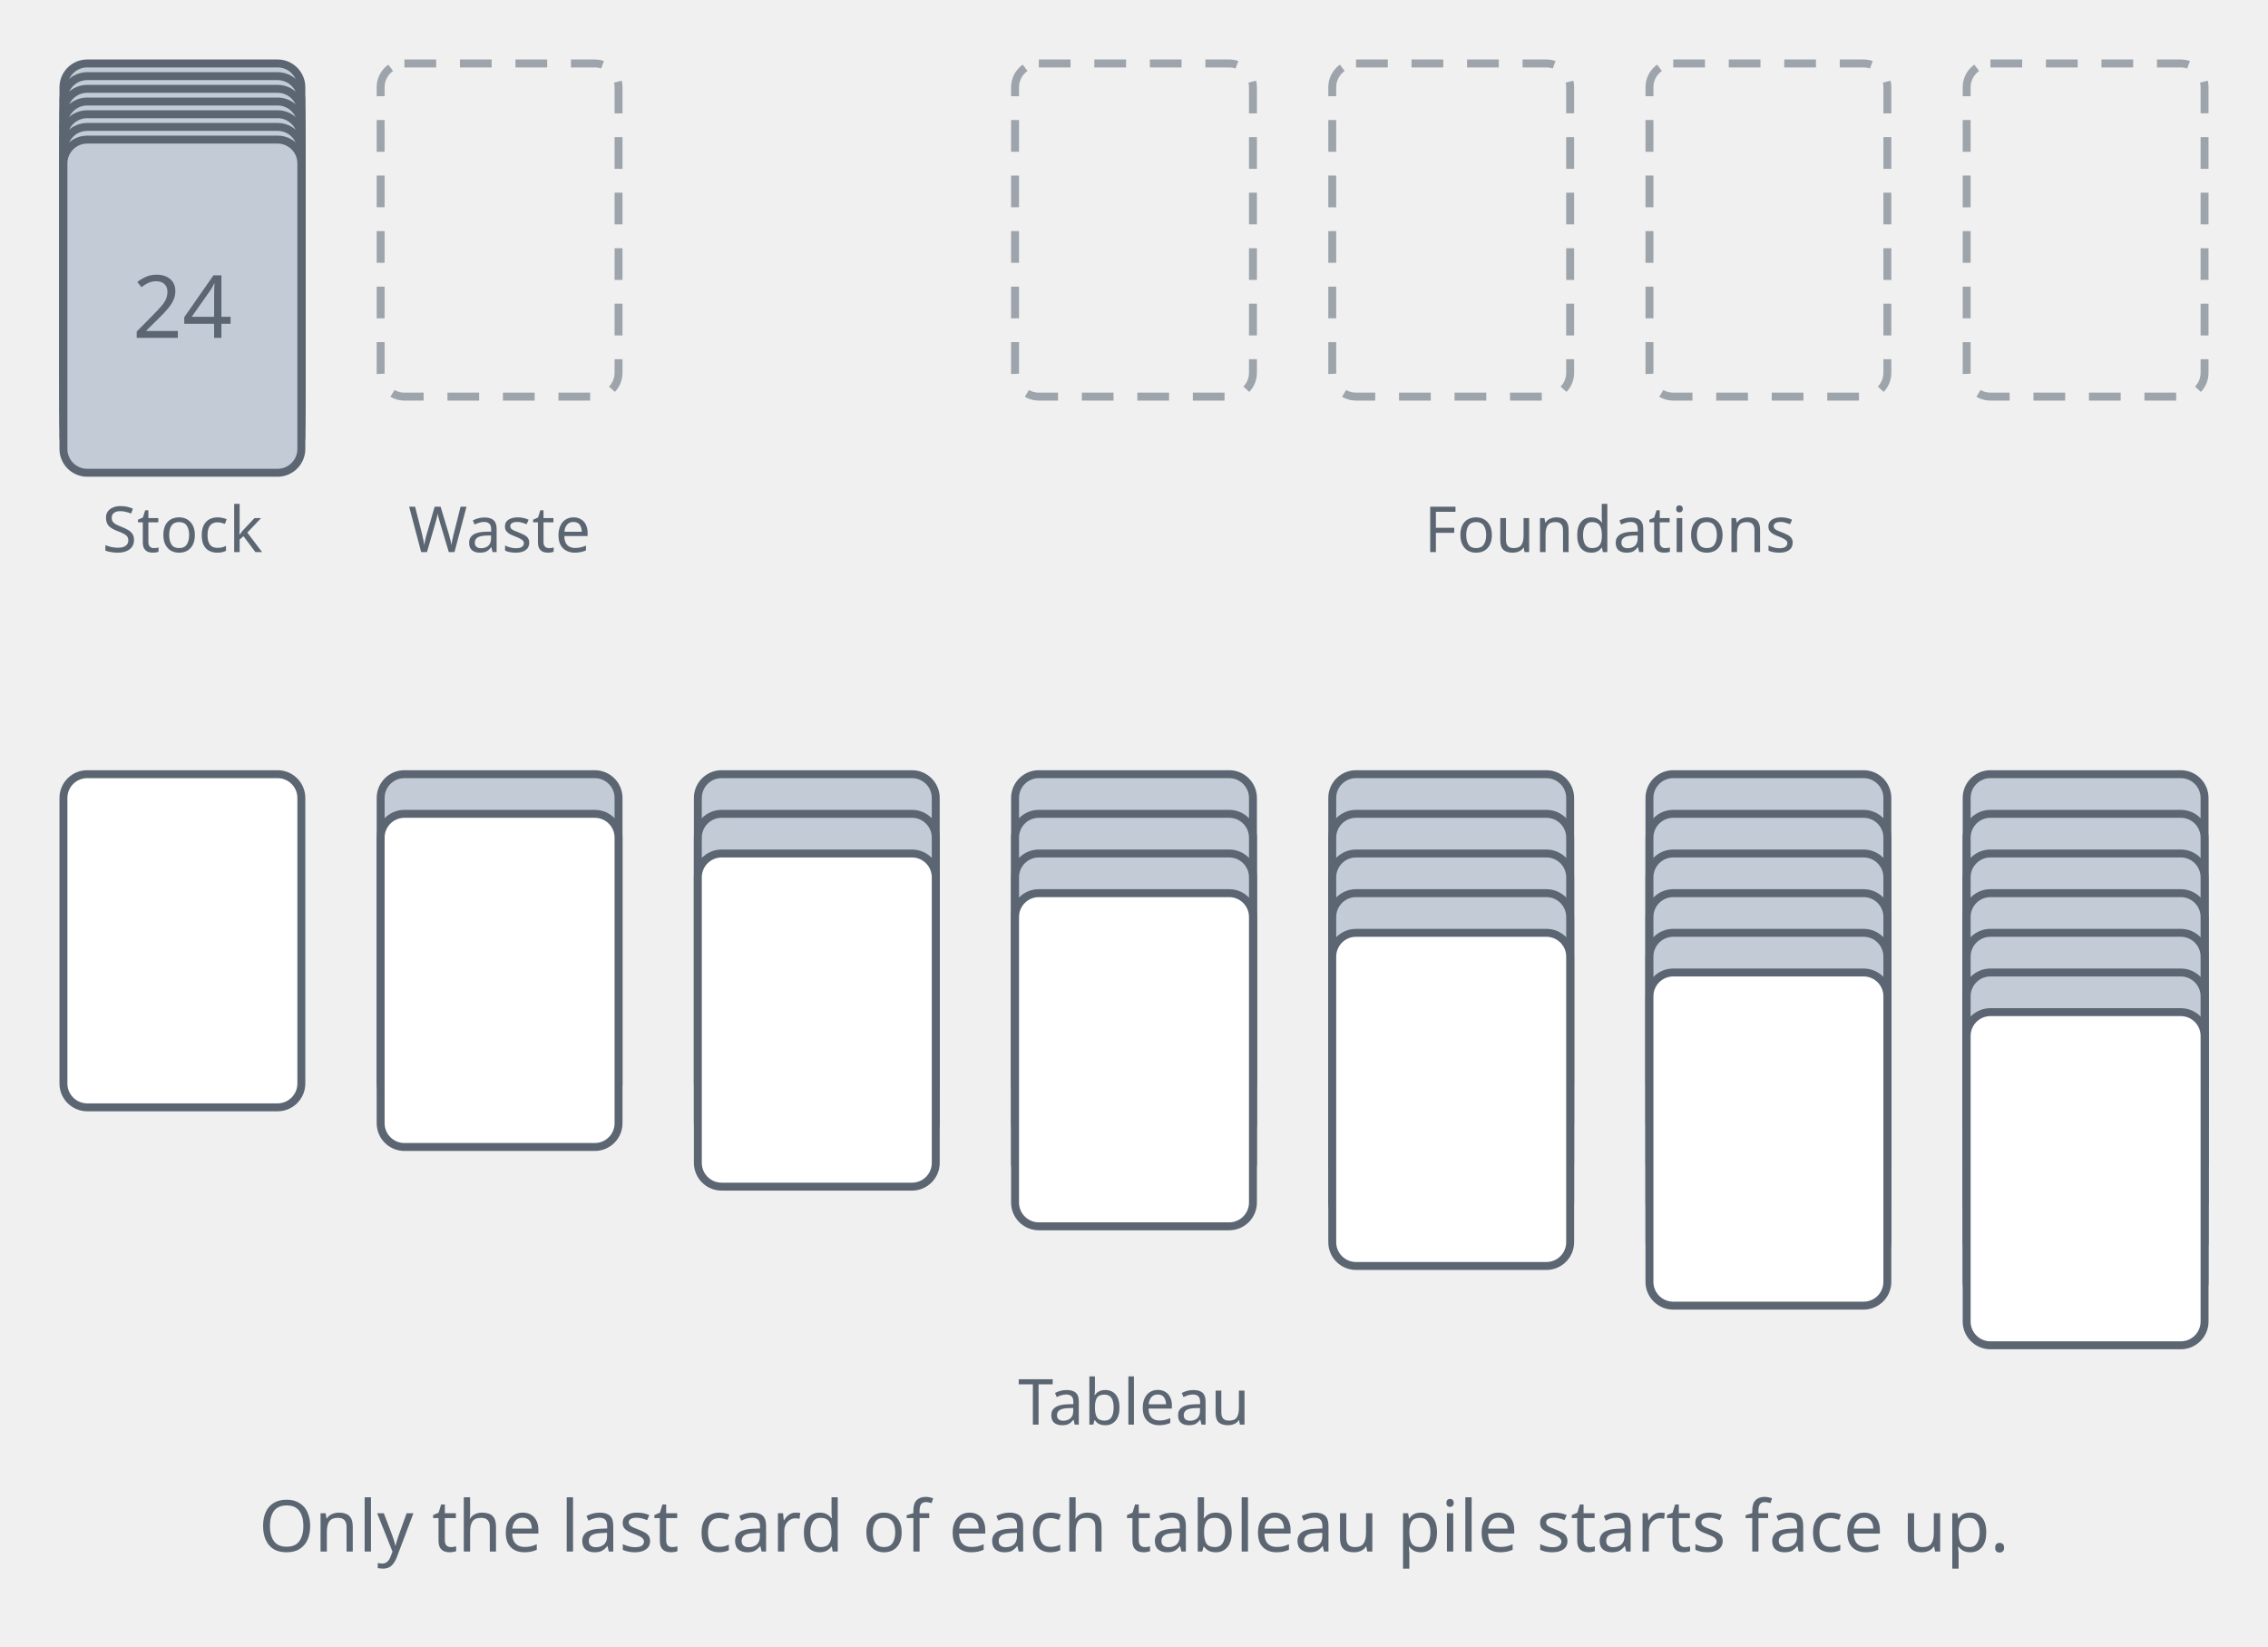
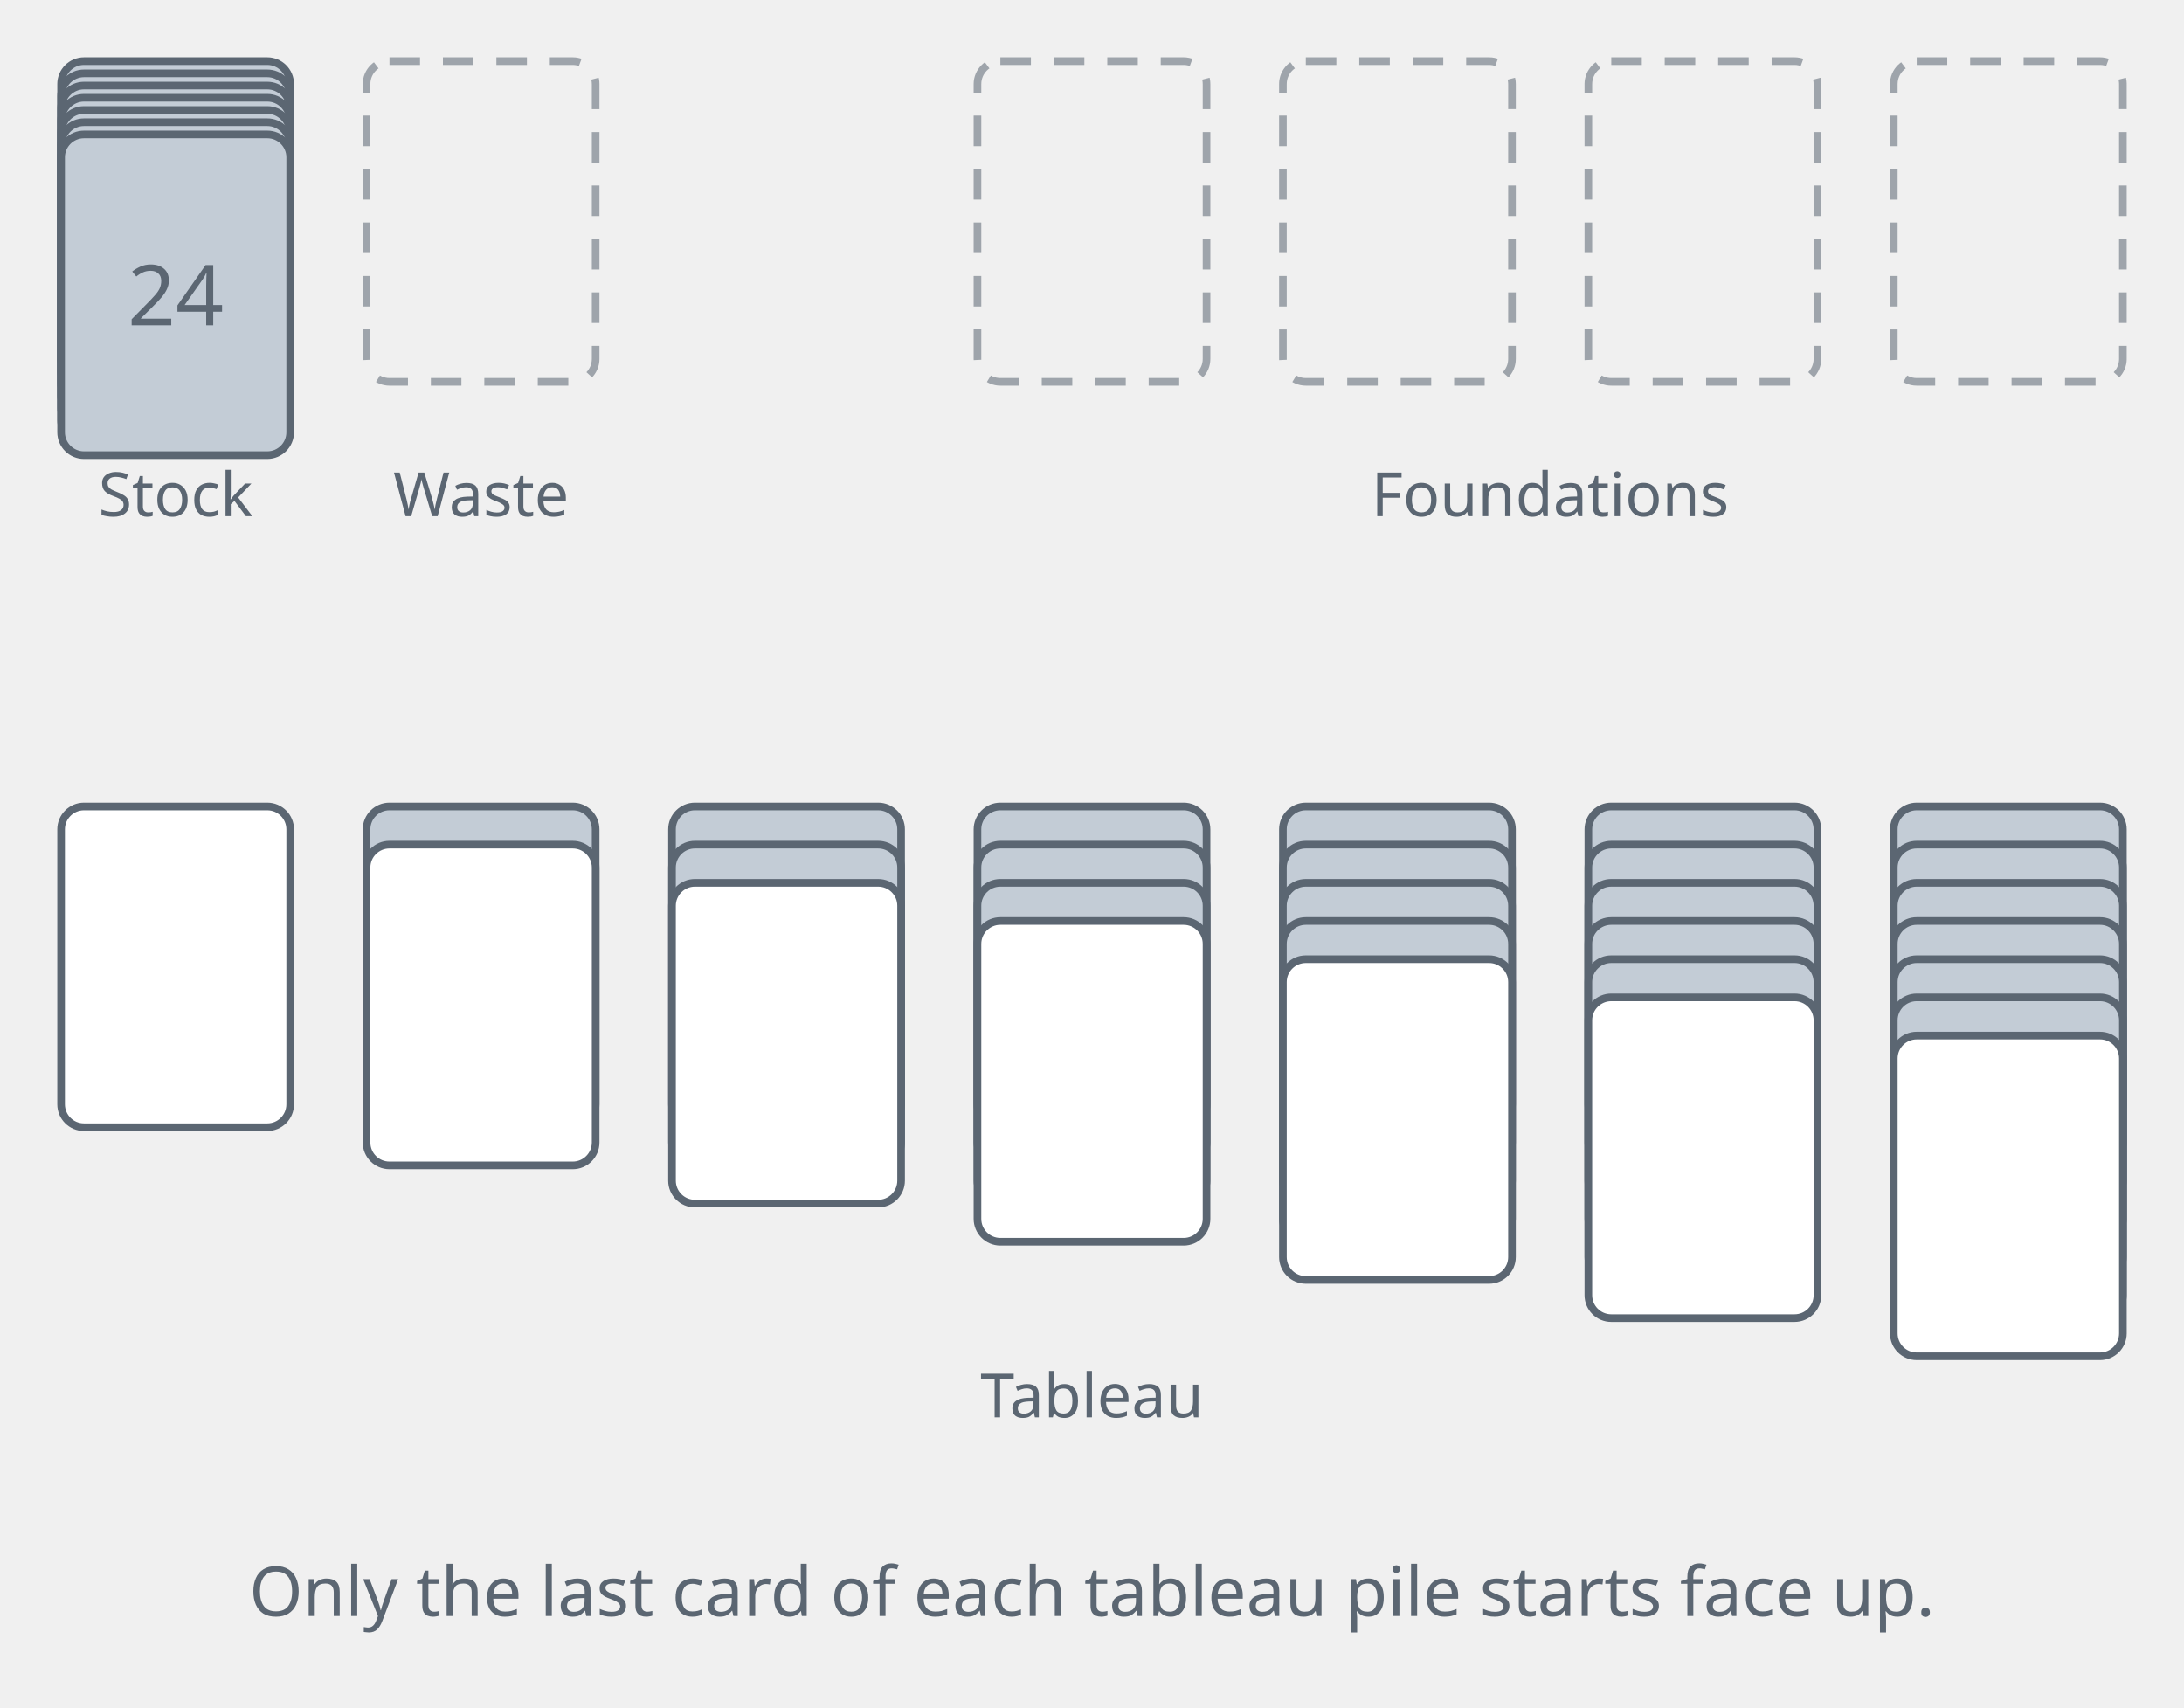
- <svg xmlns="http://www.w3.org/2000/svg" viewBox="0 0 286 207.6" width="286" height="207.6" role="img" aria-label="Klondike setup diagram">
+ <svg xmlns="http://www.w3.org/2000/svg" viewBox="0 0 286 223.6" width="286" height="223.6" role="img" aria-label="Klondike setup diagram">
  <rect x="8.0" y="8.0" width="30" height="42" rx="3" fill="#c3ccd6" stroke="#5b6672" stroke-width="1" />
  <rect x="8.0" y="9.6" width="30" height="42" rx="3" fill="#c3ccd6" stroke="#5b6672" stroke-width="1" />
  <rect x="8.0" y="11.2" width="30" height="42" rx="3" fill="#c3ccd6" stroke="#5b6672" stroke-width="1" />
  <rect x="8.0" y="12.8" width="30" height="42" rx="3" fill="#c3ccd6" stroke="#5b6672" stroke-width="1" />
  <rect x="8.0" y="14.4" width="30" height="42" rx="3" fill="#c3ccd6" stroke="#5b6672" stroke-width="1" />
  <rect x="8.0" y="16.0" width="30" height="42" rx="3" fill="#c3ccd6" stroke="#5b6672" stroke-width="1" />
  <rect x="8.0" y="17.6" width="30" height="42" rx="3" fill="#c3ccd6" stroke="#5b6672" stroke-width="1" />
  <text x="23.0" y="42.6" text-anchor="middle" font-family="system-ui, sans-serif" font-size="11" fill="#5b6672">24</text>
  <rect x="48.0" y="8.0" width="30" height="42" rx="3" fill="none" stroke="#5b6672" stroke-width="1" stroke-dasharray="4 3" opacity="0.55" />
  <rect x="128.0" y="8.0" width="30" height="42" rx="3" fill="none" stroke="#5b6672" stroke-width="1" stroke-dasharray="4 3" opacity="0.55" />
  <rect x="168.0" y="8.0" width="30" height="42" rx="3" fill="none" stroke="#5b6672" stroke-width="1" stroke-dasharray="4 3" opacity="0.55" />
  <rect x="208.0" y="8.0" width="30" height="42" rx="3" fill="none" stroke="#5b6672" stroke-width="1" stroke-dasharray="4 3" opacity="0.55" />
  <rect x="248.0" y="8.0" width="30" height="42" rx="3" fill="none" stroke="#5b6672" stroke-width="1" stroke-dasharray="4 3" opacity="0.55" />
-   <rect x="8.0" y="97.6" width="30" height="42" rx="3" fill="#ffffff" stroke="#5b6672" stroke-width="1" />
-   <rect x="48.0" y="97.6" width="30" height="42" rx="3" fill="#c3ccd6" stroke="#5b6672" stroke-width="1" />
-   <rect x="48.0" y="102.6" width="30" height="42" rx="3" fill="#ffffff" stroke="#5b6672" stroke-width="1" />
-   <rect x="88.0" y="97.6" width="30" height="42" rx="3" fill="#c3ccd6" stroke="#5b6672" stroke-width="1" />
-   <rect x="88.0" y="102.6" width="30" height="42" rx="3" fill="#c3ccd6" stroke="#5b6672" stroke-width="1" />
-   <rect x="88.0" y="107.6" width="30" height="42" rx="3" fill="#ffffff" stroke="#5b6672" stroke-width="1" />
-   <rect x="128.0" y="97.6" width="30" height="42" rx="3" fill="#c3ccd6" stroke="#5b6672" stroke-width="1" />
-   <rect x="128.0" y="102.6" width="30" height="42" rx="3" fill="#c3ccd6" stroke="#5b6672" stroke-width="1" />
-   <rect x="128.0" y="107.6" width="30" height="42" rx="3" fill="#c3ccd6" stroke="#5b6672" stroke-width="1" />
-   <rect x="128.0" y="112.6" width="30" height="42" rx="3" fill="#ffffff" stroke="#5b6672" stroke-width="1" />
-   <rect x="168.0" y="97.6" width="30" height="42" rx="3" fill="#c3ccd6" stroke="#5b6672" stroke-width="1" />
-   <rect x="168.0" y="102.6" width="30" height="42" rx="3" fill="#c3ccd6" stroke="#5b6672" stroke-width="1" />
-   <rect x="168.0" y="107.6" width="30" height="42" rx="3" fill="#c3ccd6" stroke="#5b6672" stroke-width="1" />
-   <rect x="168.0" y="112.6" width="30" height="42" rx="3" fill="#c3ccd6" stroke="#5b6672" stroke-width="1" />
-   <rect x="168.0" y="117.6" width="30" height="42" rx="3" fill="#ffffff" stroke="#5b6672" stroke-width="1" />
-   <rect x="208.0" y="97.6" width="30" height="42" rx="3" fill="#c3ccd6" stroke="#5b6672" stroke-width="1" />
-   <rect x="208.0" y="102.6" width="30" height="42" rx="3" fill="#c3ccd6" stroke="#5b6672" stroke-width="1" />
-   <rect x="208.0" y="107.6" width="30" height="42" rx="3" fill="#c3ccd6" stroke="#5b6672" stroke-width="1" />
-   <rect x="208.0" y="112.6" width="30" height="42" rx="3" fill="#c3ccd6" stroke="#5b6672" stroke-width="1" />
-   <rect x="208.0" y="117.6" width="30" height="42" rx="3" fill="#c3ccd6" stroke="#5b6672" stroke-width="1" />
-   <rect x="208.0" y="122.6" width="30" height="42" rx="3" fill="#ffffff" stroke="#5b6672" stroke-width="1" />
-   <rect x="248.0" y="97.6" width="30" height="42" rx="3" fill="#c3ccd6" stroke="#5b6672" stroke-width="1" />
-   <rect x="248.0" y="102.6" width="30" height="42" rx="3" fill="#c3ccd6" stroke="#5b6672" stroke-width="1" />
-   <rect x="248.0" y="107.6" width="30" height="42" rx="3" fill="#c3ccd6" stroke="#5b6672" stroke-width="1" />
-   <rect x="248.0" y="112.6" width="30" height="42" rx="3" fill="#c3ccd6" stroke="#5b6672" stroke-width="1" />
-   <rect x="248.0" y="117.6" width="30" height="42" rx="3" fill="#c3ccd6" stroke="#5b6672" stroke-width="1" />
-   <rect x="248.0" y="122.6" width="30" height="42" rx="3" fill="#c3ccd6" stroke="#5b6672" stroke-width="1" />
-   <rect x="248.0" y="127.6" width="30" height="42" rx="3" fill="#ffffff" stroke="#5b6672" stroke-width="1" />
-   <text x="23.0" y="69.6" text-anchor="middle" font-family="system-ui, sans-serif" font-size="8" fill="#5b6672">Stock</text>
-   <text x="63.0" y="69.6" text-anchor="middle" font-family="system-ui, sans-serif" font-size="8" fill="#5b6672">Waste</text>
-   <text x="203.0" y="69.6" text-anchor="middle" font-family="system-ui, sans-serif" font-size="8" fill="#5b6672">Foundations</text>
-   <text x="143.0" y="179.6" text-anchor="middle" font-family="system-ui, sans-serif" font-size="8" fill="#5b6672">Tableau</text>
-   <text x="143.0" y="195.6" text-anchor="middle" font-family="system-ui, sans-serif" font-size="9" fill="#5b6672">Only the last card of each tableau pile starts face up.</text>
+   <rect x="8.0" y="105.6" width="30" height="42" rx="3" fill="#ffffff" stroke="#5b6672" stroke-width="1" />
+   <rect x="48.0" y="105.6" width="30" height="42" rx="3" fill="#c3ccd6" stroke="#5b6672" stroke-width="1" />
+   <rect x="48.0" y="110.6" width="30" height="42" rx="3" fill="#ffffff" stroke="#5b6672" stroke-width="1" />
+   <rect x="88.0" y="105.6" width="30" height="42" rx="3" fill="#c3ccd6" stroke="#5b6672" stroke-width="1" />
+   <rect x="88.0" y="110.6" width="30" height="42" rx="3" fill="#c3ccd6" stroke="#5b6672" stroke-width="1" />
+   <rect x="88.0" y="115.6" width="30" height="42" rx="3" fill="#ffffff" stroke="#5b6672" stroke-width="1" />
+   <rect x="128.0" y="105.6" width="30" height="42" rx="3" fill="#c3ccd6" stroke="#5b6672" stroke-width="1" />
+   <rect x="128.0" y="110.6" width="30" height="42" rx="3" fill="#c3ccd6" stroke="#5b6672" stroke-width="1" />
+   <rect x="128.0" y="115.6" width="30" height="42" rx="3" fill="#c3ccd6" stroke="#5b6672" stroke-width="1" />
+   <rect x="128.0" y="120.6" width="30" height="42" rx="3" fill="#ffffff" stroke="#5b6672" stroke-width="1" />
+   <rect x="168.0" y="105.6" width="30" height="42" rx="3" fill="#c3ccd6" stroke="#5b6672" stroke-width="1" />
+   <rect x="168.0" y="110.6" width="30" height="42" rx="3" fill="#c3ccd6" stroke="#5b6672" stroke-width="1" />
+   <rect x="168.0" y="115.6" width="30" height="42" rx="3" fill="#c3ccd6" stroke="#5b6672" stroke-width="1" />
+   <rect x="168.0" y="120.6" width="30" height="42" rx="3" fill="#c3ccd6" stroke="#5b6672" stroke-width="1" />
+   <rect x="168.0" y="125.6" width="30" height="42" rx="3" fill="#ffffff" stroke="#5b6672" stroke-width="1" />
+   <rect x="208.0" y="105.6" width="30" height="42" rx="3" fill="#c3ccd6" stroke="#5b6672" stroke-width="1" />
+   <rect x="208.0" y="110.6" width="30" height="42" rx="3" fill="#c3ccd6" stroke="#5b6672" stroke-width="1" />
+   <rect x="208.0" y="115.6" width="30" height="42" rx="3" fill="#c3ccd6" stroke="#5b6672" stroke-width="1" />
+   <rect x="208.0" y="120.6" width="30" height="42" rx="3" fill="#c3ccd6" stroke="#5b6672" stroke-width="1" />
+   <rect x="208.0" y="125.6" width="30" height="42" rx="3" fill="#c3ccd6" stroke="#5b6672" stroke-width="1" />
+   <rect x="208.0" y="130.6" width="30" height="42" rx="3" fill="#ffffff" stroke="#5b6672" stroke-width="1" />
+   <rect x="248.0" y="105.6" width="30" height="42" rx="3" fill="#c3ccd6" stroke="#5b6672" stroke-width="1" />
+   <rect x="248.0" y="110.6" width="30" height="42" rx="3" fill="#c3ccd6" stroke="#5b6672" stroke-width="1" />
+   <rect x="248.0" y="115.6" width="30" height="42" rx="3" fill="#c3ccd6" stroke="#5b6672" stroke-width="1" />
+   <rect x="248.0" y="120.6" width="30" height="42" rx="3" fill="#c3ccd6" stroke="#5b6672" stroke-width="1" />
+   <rect x="248.0" y="125.6" width="30" height="42" rx="3" fill="#c3ccd6" stroke="#5b6672" stroke-width="1" />
+   <rect x="248.0" y="130.6" width="30" height="42" rx="3" fill="#c3ccd6" stroke="#5b6672" stroke-width="1" />
+   <rect x="248.0" y="135.6" width="30" height="42" rx="3" fill="#ffffff" stroke="#5b6672" stroke-width="1" />
+   <text x="23.0" y="67.6" text-anchor="middle" font-family="system-ui, sans-serif" font-size="8" fill="#5b6672">Stock</text>
+   <text x="63.0" y="67.6" text-anchor="middle" font-family="system-ui, sans-serif" font-size="8" fill="#5b6672">Waste</text>
+   <text x="203.0" y="67.6" text-anchor="middle" font-family="system-ui, sans-serif" font-size="8" fill="#5b6672">Foundations</text>
+   <text x="143.0" y="185.6" text-anchor="middle" font-family="system-ui, sans-serif" font-size="8" fill="#5b6672">Tableau</text>
+   <text x="143.0" y="211.6" text-anchor="middle" font-family="system-ui, sans-serif" font-size="9" fill="#5b6672">Only the last card of each tableau pile starts face up.</text>
</svg>
